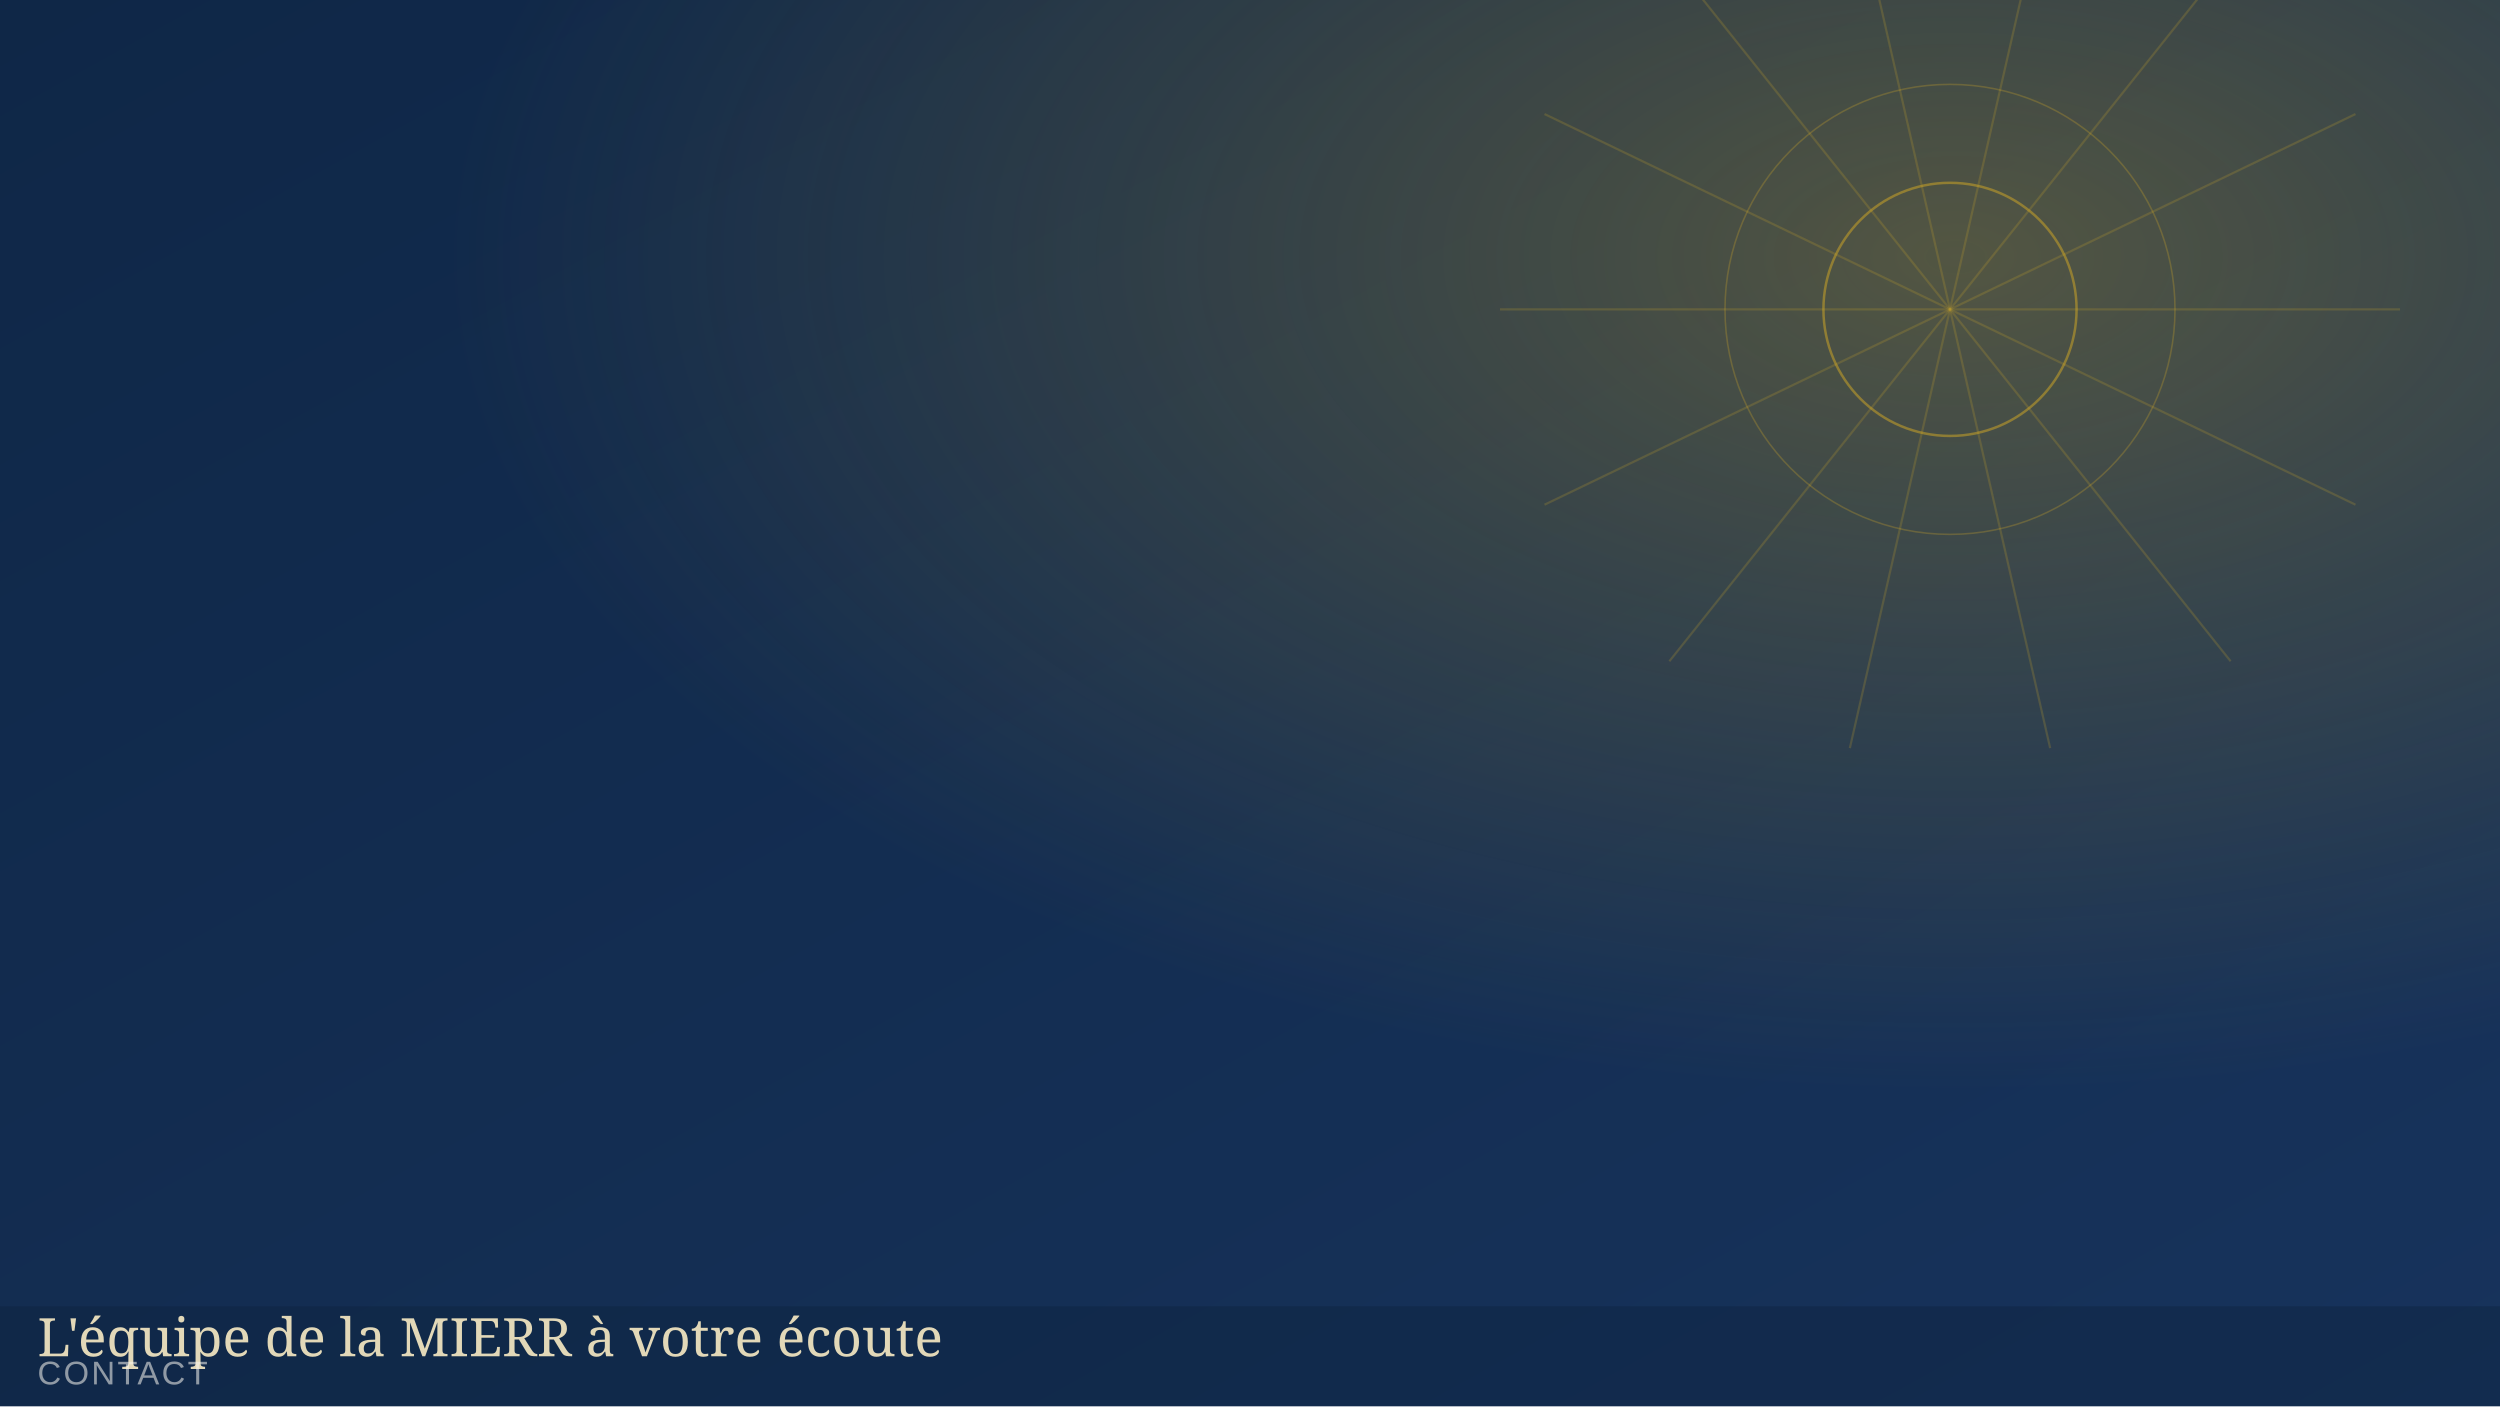
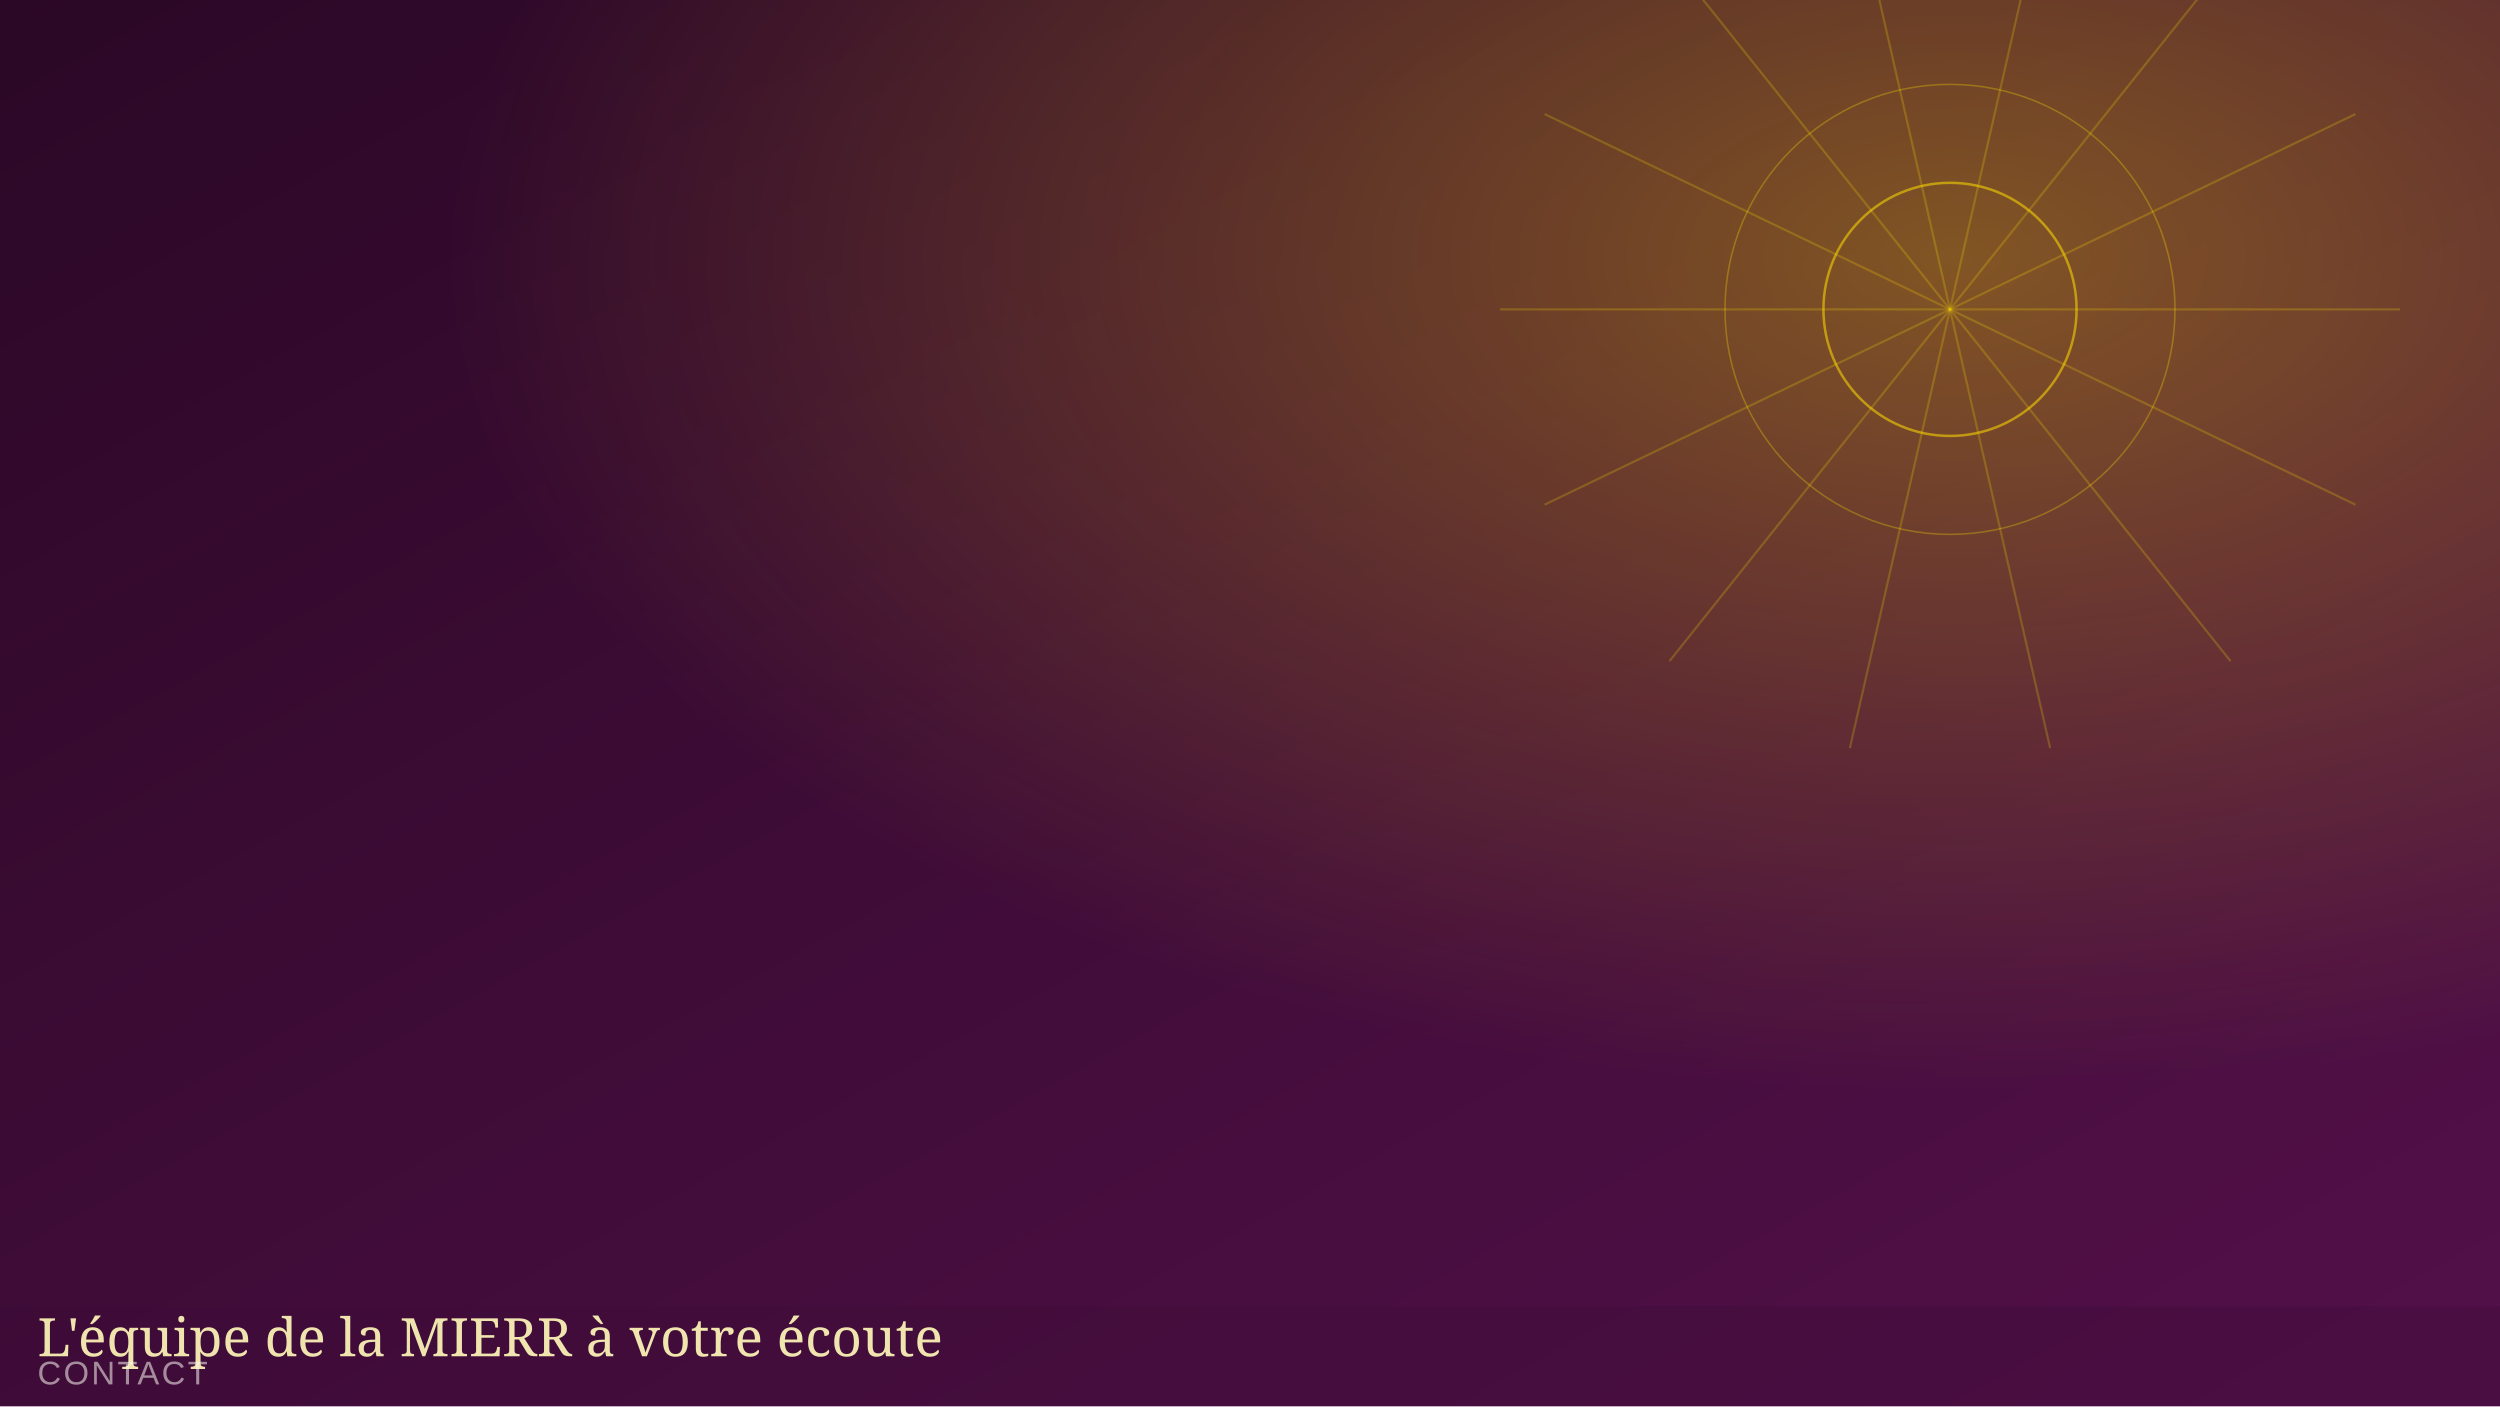
<svg xmlns="http://www.w3.org/2000/svg" viewBox="0 0 1600 900" width="1600" height="900" role="img" aria-label="L'équipe de la MIERR à votre écoute">
  <defs>
    <linearGradient id="g" x1="0%" y1="0%" x2="100%" y2="100%">
-       <stop offset="0%" stop-color="#0F2747" />
-       <stop offset="100%" stop-color="#17335C" />
+       <stop offset="0%" stop-color="#2B0826" />
+       <stop offset="100%" stop-color="#54104A" />
    </linearGradient>
    <radialGradient id="r" cx="78%" cy="18%" r="60%">
-       <stop offset="0%" stop-color="#C9A227" stop-opacity=".35" />
-       <stop offset="100%" stop-color="#C9A227" stop-opacity="0" />
+       <stop offset="0%" stop-color="#FFDD00" stop-opacity=".35" />
+       <stop offset="100%" stop-color="#FFDD00" stop-opacity="0" />
    </radialGradient>
  </defs>
  <rect width="1600" height="900" fill="url(#g)" />
  <rect width="1600" height="900" fill="url(#r)" />
-   <line x1="1248.0" y1="198.0" x2="1536.0" y2="198.0" stroke="#C9A227" stroke-width="1.4" opacity="0.22" />
-   <line x1="1248.0" y1="198.0" x2="1507.5" y2="323.0" stroke="#C9A227" stroke-width="1.4" opacity="0.22" />
-   <line x1="1248.0" y1="198.0" x2="1427.6" y2="423.2" stroke="#C9A227" stroke-width="1.4" opacity="0.22" />
-   <line x1="1248.0" y1="198.0" x2="1312.1" y2="478.8" stroke="#C9A227" stroke-width="1.4" opacity="0.22" />
-   <line x1="1248.0" y1="198.0" x2="1183.9" y2="478.8" stroke="#C9A227" stroke-width="1.4" opacity="0.22" />
-   <line x1="1248.0" y1="198.0" x2="1068.4" y2="423.2" stroke="#C9A227" stroke-width="1.4" opacity="0.22" />
-   <line x1="1248.0" y1="198.0" x2="988.5" y2="323.0" stroke="#C9A227" stroke-width="1.4" opacity="0.22" />
-   <line x1="1248.0" y1="198.0" x2="960.0" y2="198.0" stroke="#C9A227" stroke-width="1.4" opacity="0.22" />
-   <line x1="1248.0" y1="198.0" x2="988.5" y2="73.0" stroke="#C9A227" stroke-width="1.4" opacity="0.22" />
-   <line x1="1248.0" y1="198.0" x2="1068.4" y2="-27.2" stroke="#C9A227" stroke-width="1.4" opacity="0.22" />
-   <line x1="1248.0" y1="198.0" x2="1183.9" y2="-82.8" stroke="#C9A227" stroke-width="1.4" opacity="0.22" />
-   <line x1="1248.0" y1="198.0" x2="1312.1" y2="-82.8" stroke="#C9A227" stroke-width="1.4" opacity="0.22" />
-   <line x1="1248.0" y1="198.0" x2="1427.6" y2="-27.2" stroke="#C9A227" stroke-width="1.4" opacity="0.22" />
-   <line x1="1248.0" y1="198.0" x2="1507.5" y2="73.0" stroke="#C9A227" stroke-width="1.4" opacity="0.22" />
-   <circle cx="1248.0" cy="198.0" r="81.0" fill="none" stroke="#C9A227" stroke-width="1.6" opacity=".55" />
-   <circle cx="1248.0" cy="198.0" r="144.0" fill="none" stroke="#C9A227" stroke-width="1" opacity=".3" />
-   <rect x="0" y="836" width="1600" height="64" fill="#0B1F3A" opacity=".38" />
-   <text x="24" y="868" font-family="Georgia, serif" font-size="34" fill="#F4E7C1" opacity=".92">L'équipe de la MIERR à votre écoute</text>
+   <line x1="1248.0" y1="198.0" x2="1536.0" y2="198.0" stroke="#FFDD00" stroke-width="1.4" opacity="0.22" />
+   <line x1="1248.0" y1="198.0" x2="1507.5" y2="323.0" stroke="#FFDD00" stroke-width="1.4" opacity="0.22" />
+   <line x1="1248.0" y1="198.0" x2="1427.6" y2="423.2" stroke="#FFDD00" stroke-width="1.4" opacity="0.22" />
+   <line x1="1248.0" y1="198.0" x2="1312.1" y2="478.8" stroke="#FFDD00" stroke-width="1.4" opacity="0.22" />
+   <line x1="1248.0" y1="198.0" x2="1183.9" y2="478.8" stroke="#FFDD00" stroke-width="1.4" opacity="0.22" />
+   <line x1="1248.0" y1="198.0" x2="1068.4" y2="423.2" stroke="#FFDD00" stroke-width="1.4" opacity="0.22" />
+   <line x1="1248.0" y1="198.0" x2="988.5" y2="323.0" stroke="#FFDD00" stroke-width="1.4" opacity="0.22" />
+   <line x1="1248.0" y1="198.0" x2="960.0" y2="198.0" stroke="#FFDD00" stroke-width="1.4" opacity="0.22" />
+   <line x1="1248.0" y1="198.0" x2="988.5" y2="73.0" stroke="#FFDD00" stroke-width="1.4" opacity="0.22" />
+   <line x1="1248.0" y1="198.0" x2="1068.4" y2="-27.2" stroke="#FFDD00" stroke-width="1.4" opacity="0.22" />
+   <line x1="1248.0" y1="198.0" x2="1183.9" y2="-82.8" stroke="#FFDD00" stroke-width="1.4" opacity="0.22" />
+   <line x1="1248.0" y1="198.0" x2="1312.1" y2="-82.8" stroke="#FFDD00" stroke-width="1.4" opacity="0.22" />
+   <line x1="1248.0" y1="198.0" x2="1427.6" y2="-27.2" stroke="#FFDD00" stroke-width="1.4" opacity="0.22" />
+   <line x1="1248.0" y1="198.0" x2="1507.5" y2="73.0" stroke="#FFDD00" stroke-width="1.4" opacity="0.22" />
+   <circle cx="1248.0" cy="198.0" r="81.0" fill="none" stroke="#FFDD00" stroke-width="1.6" opacity=".55" />
+   <circle cx="1248.0" cy="198.0" r="144.0" fill="none" stroke="#FFDD00" stroke-width="1" opacity=".3" />
+   <rect x="0" y="836" width="1600" height="64" fill="#3D0B37" opacity=".38" />
+   <text x="24" y="868" font-family="Georgia, serif" font-size="34" fill="#FFF6B8" opacity=".92">L'équipe de la MIERR à votre écoute</text>
  <text x="24" y="886" font-family="Arial, sans-serif" font-size="21" letter-spacing="1.5" fill="#FAF7F0" opacity=".55">CONTACT</text>
</svg>
